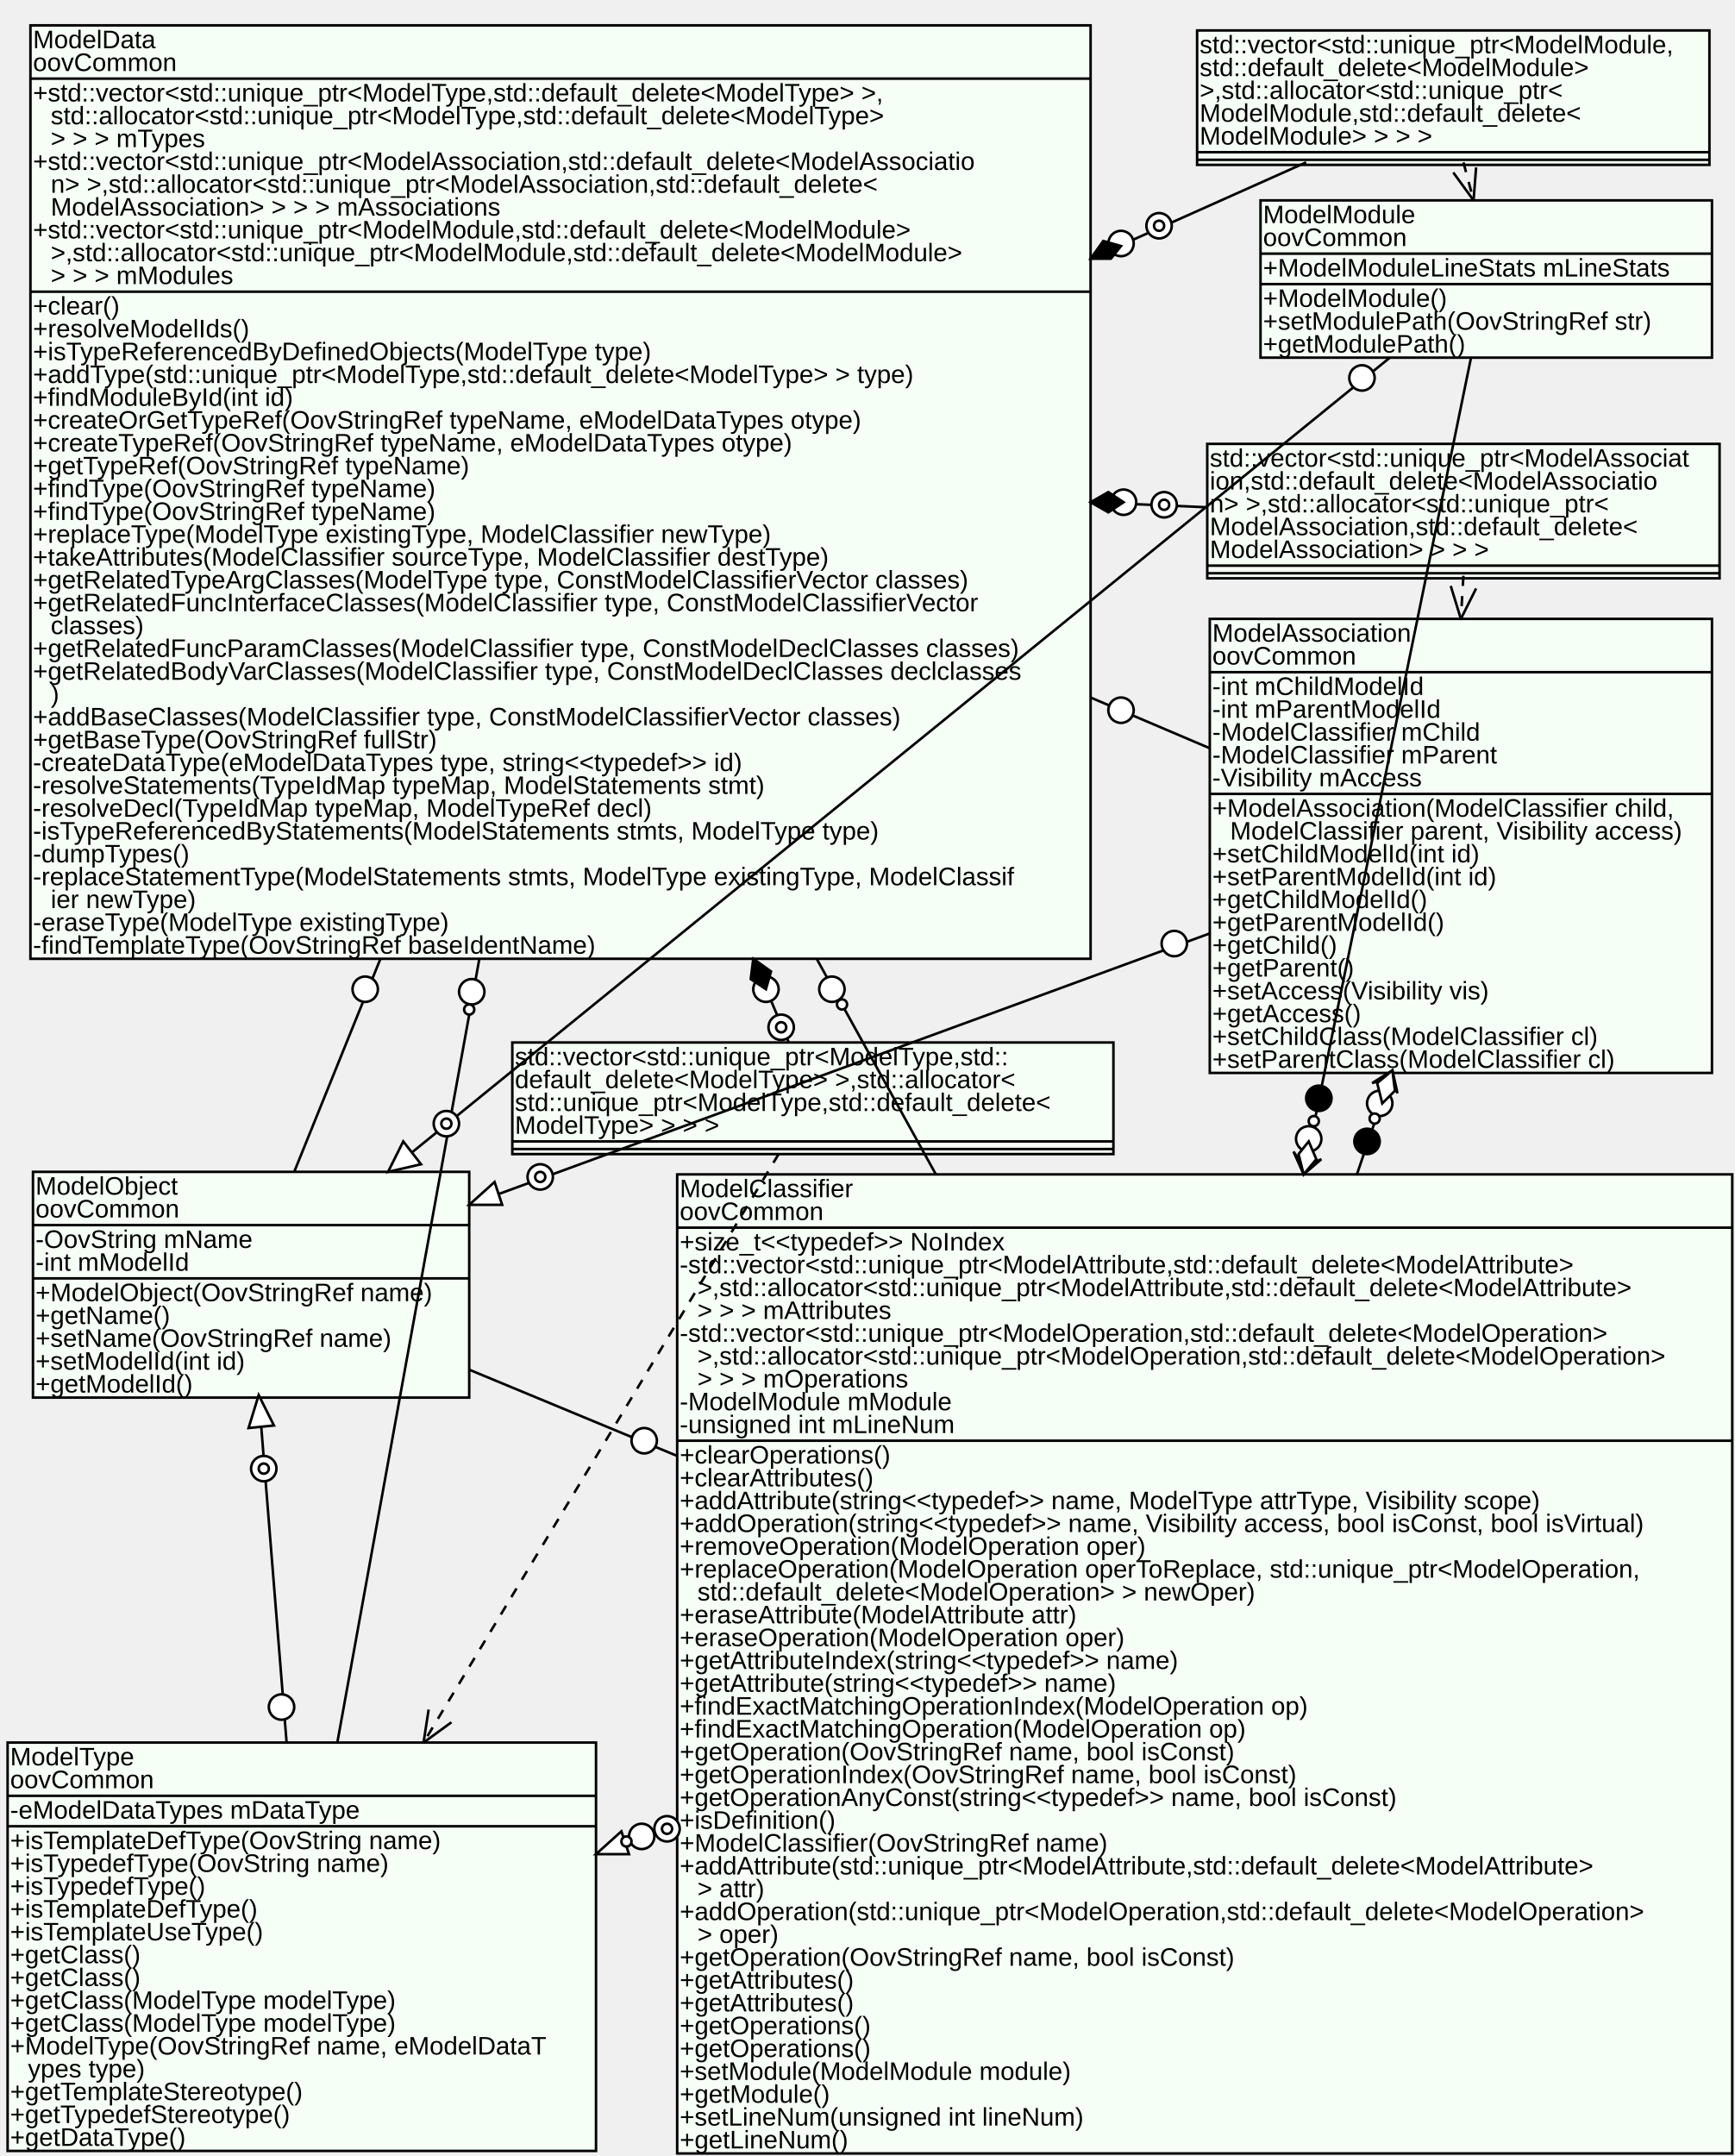
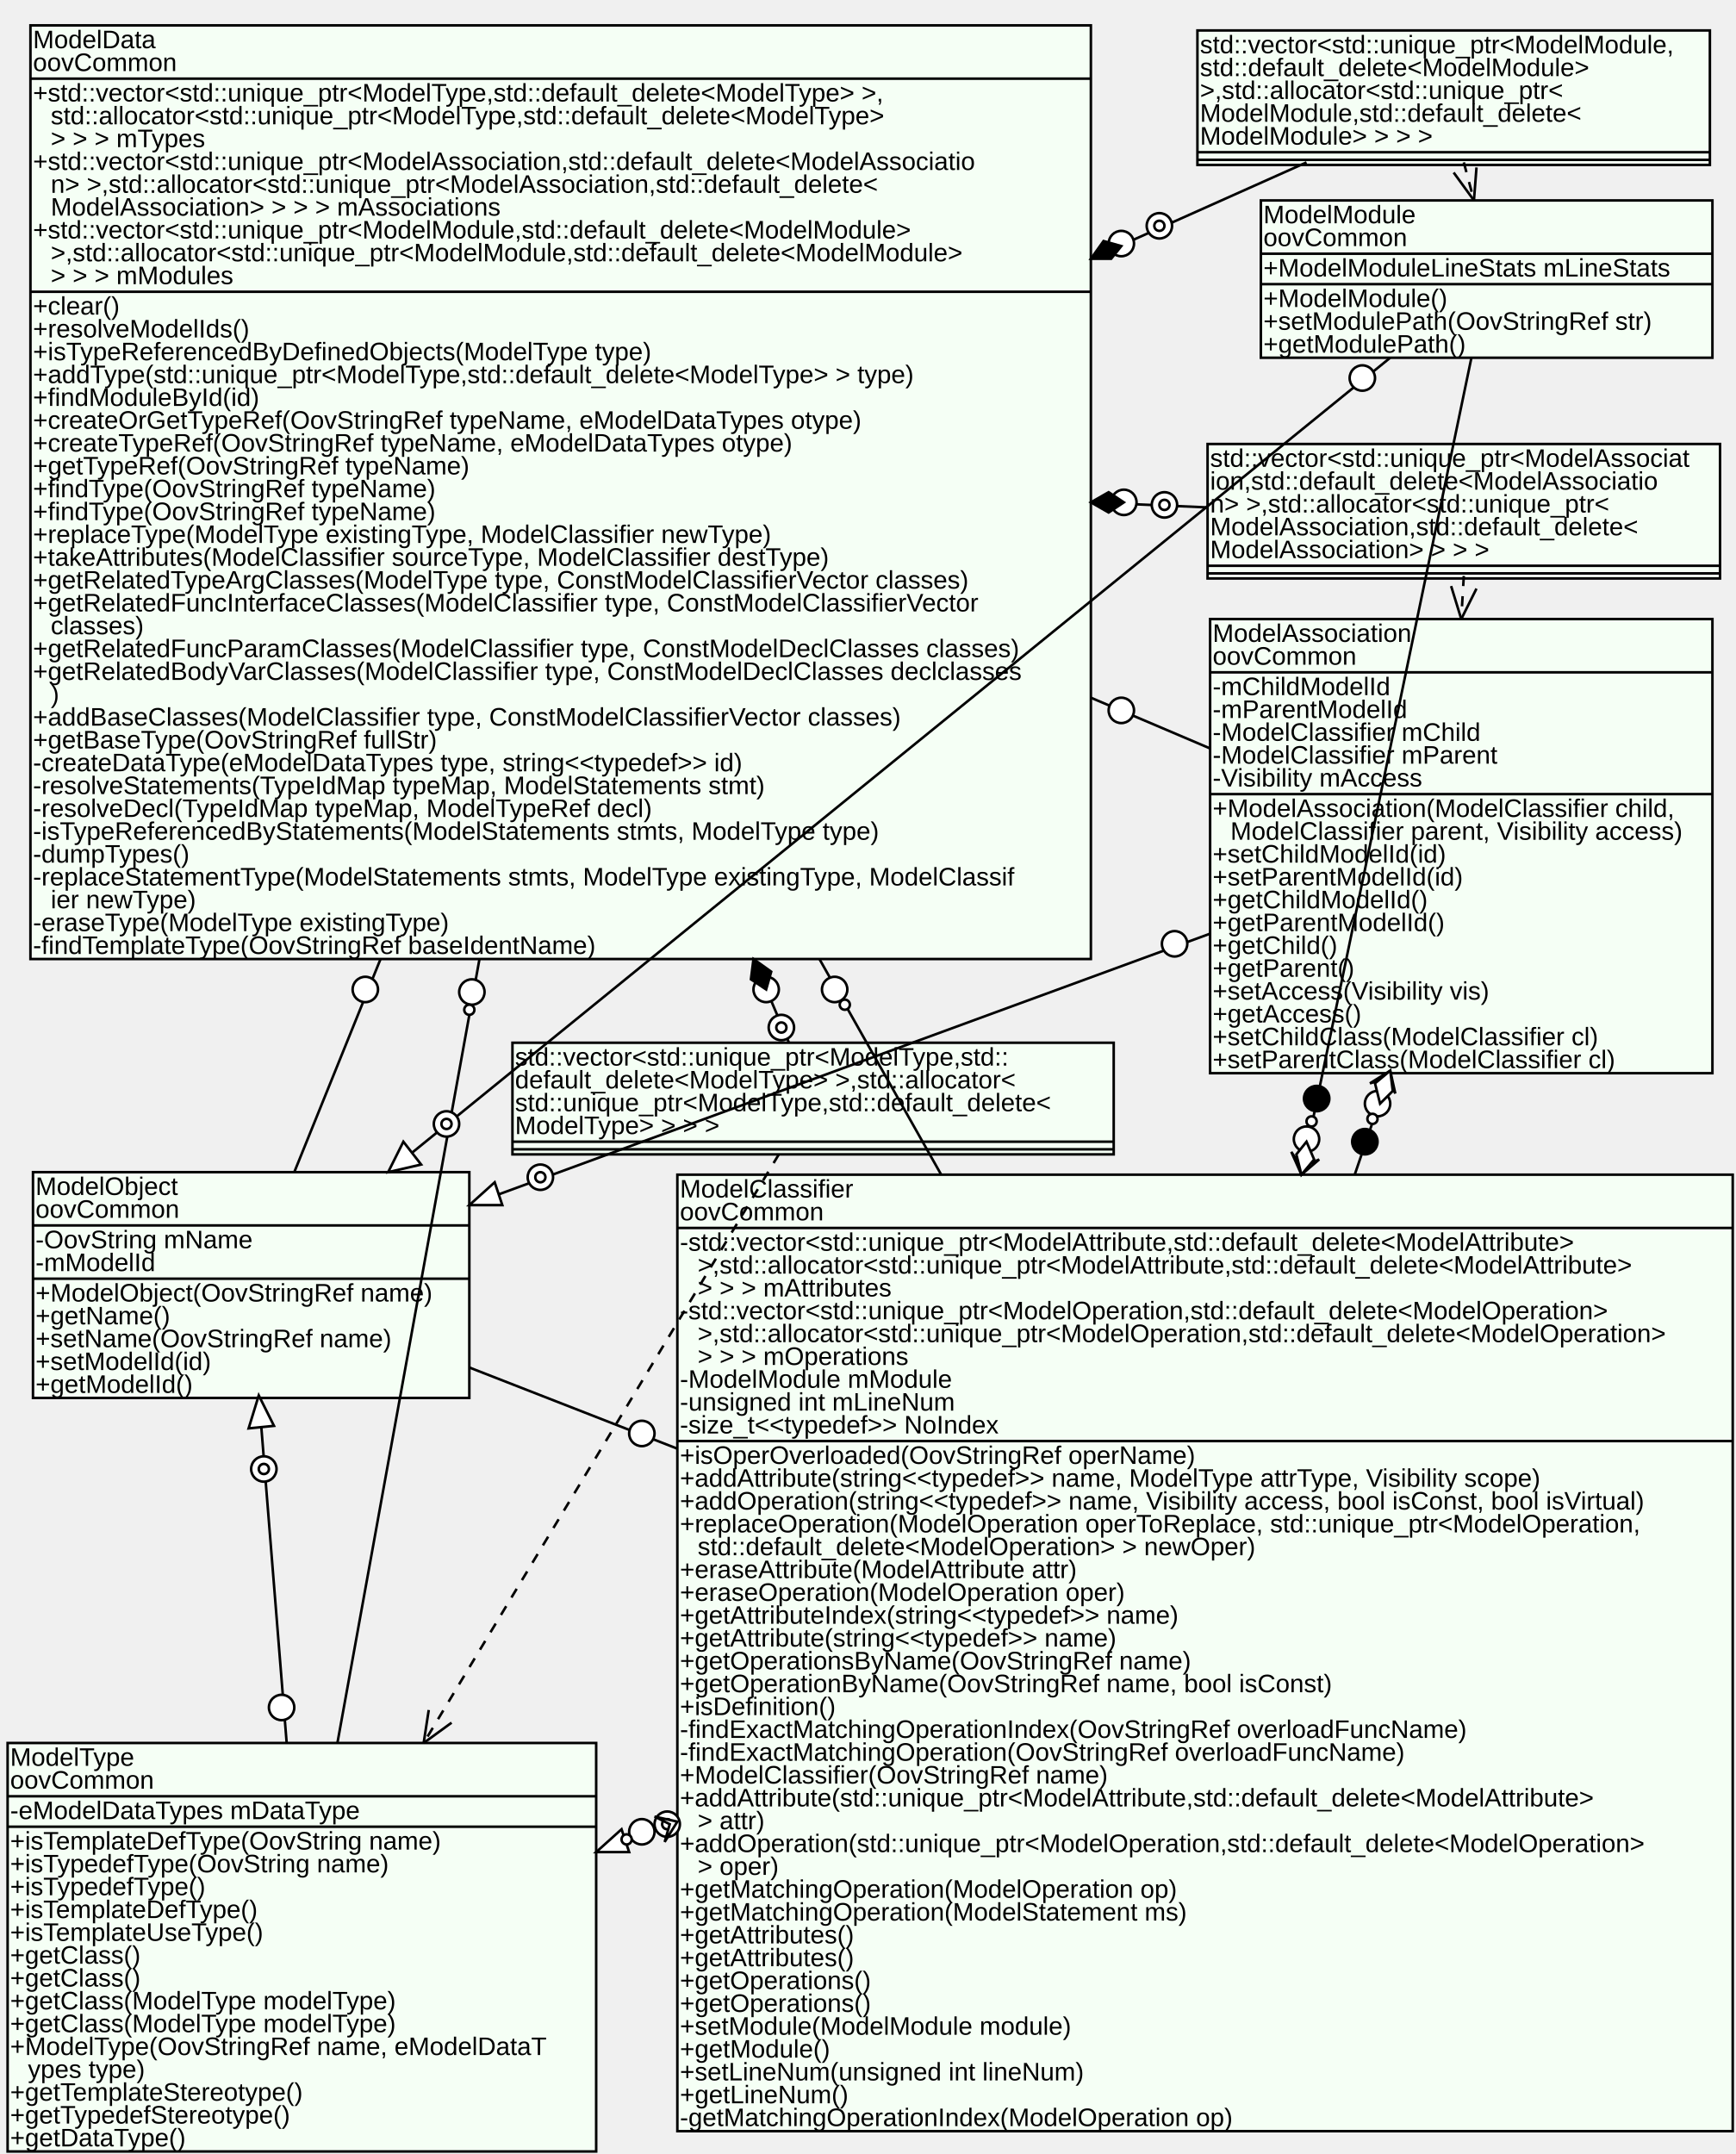
- <svg xmlns="http://www.w3.org/2000/svg" version="1.1" font-family="Arial, Helvetica, sans-serif" font-size="10" width="684" height="850">
+ <svg xmlns="http://www.w3.org/2000/svg" version="1.1" font-family="Arial, Helvetica, sans-serif" font-size="10.00" width="684" height="849" viewbox="0 0 684 849">
  <g fill="#f5fff5" stroke="#000000" style="stroke-width:1">
    <rect x="12" y="10" width="418" height="368" />
    <line x1="12" y1="31" x2="430" y2="31" />
    <line x1="12" y1="115" x2="430" y2="115" />
  </g>
  <g stroke="none">
    <text x="13" y="19">ModelData</text>
    <text x="13" y="28">oovCommon</text>
    <text x="13" y="40">+std::vector&lt;std::unique_ptr&lt;ModelType,std::default_delete&lt;ModelType&gt; &gt;,</text>
    <text x="20" y="49">std::allocator&lt;std::unique_ptr&lt;ModelType,std::default_delete&lt;ModelType&gt;</text>
    <text x="20" y="58"> &gt; &gt; &gt; mTypes</text>
    <text x="13" y="67">+std::vector&lt;std::unique_ptr&lt;ModelAssociation,std::default_delete&lt;ModelAssociatio</text>
    <text x="20" y="76">n&gt; &gt;,std::allocator&lt;std::unique_ptr&lt;ModelAssociation,std::default_delete&lt;</text>
    <text x="20" y="85">ModelAssociation&gt; &gt; &gt; &gt; mAssociations</text>
    <text x="13" y="94">+std::vector&lt;std::unique_ptr&lt;ModelModule,std::default_delete&lt;ModelModule&gt;</text>
    <text x="20" y="103"> &gt;,std::allocator&lt;std::unique_ptr&lt;ModelModule,std::default_delete&lt;ModelModule&gt;</text>
    <text x="20" y="112"> &gt; &gt; &gt; mModules</text>
    <text x="13" y="124">+clear()</text>
    <text x="13" y="133">+resolveModelIds()</text>
    <text x="13" y="142">+isTypeReferencedByDefinedObjects(ModelType type)</text>
    <text x="13" y="151">+addType(std::unique_ptr&lt;ModelType,std::default_delete&lt;ModelType&gt; &gt; type)</text>
-     <text x="13" y="160">+findModuleById(int id)</text>
+     <text x="13" y="160">+findModuleById(id)</text>
    <text x="13" y="169">+createOrGetTypeRef(OovStringRef typeName, eModelDataTypes otype)</text>
    <text x="13" y="178">+createTypeRef(OovStringRef typeName, eModelDataTypes otype)</text>
    <text x="13" y="187">+getTypeRef(OovStringRef typeName)</text>
    <text x="13" y="196">+findType(OovStringRef typeName)</text>
    <text x="13" y="205">+findType(OovStringRef typeName)</text>
    <text x="13" y="214">+replaceType(ModelType existingType, ModelClassifier newType)</text>
    <text x="13" y="223">+takeAttributes(ModelClassifier sourceType, ModelClassifier destType)</text>
    <text x="13" y="232">+getRelatedTypeArgClasses(ModelType type, ConstModelClassifierVector classes)</text>
    <text x="13" y="241">+getRelatedFuncInterfaceClasses(ModelClassifier type, ConstModelClassifierVector </text>
    <text x="20" y="250">classes)</text>
    <text x="13" y="259">+getRelatedFuncParamClasses(ModelClassifier type, ConstModelDeclClasses classes)</text>
    <text x="13" y="268">+getRelatedBodyVarClasses(ModelClassifier type, ConstModelDeclClasses declclasses</text>
    <text x="20" y="277">)</text>
    <text x="13" y="286">+addBaseClasses(ModelClassifier type, ConstModelClassifierVector classes)</text>
    <text x="13" y="295">+getBaseType(OovStringRef fullStr)</text>
    <text x="13" y="304">-createDataType(eModelDataTypes type, string&lt;&lt;typedef&gt;&gt; id)</text>
    <text x="13" y="313">-resolveStatements(TypeIdMap typeMap, ModelStatements stmt)</text>
    <text x="13" y="322">-resolveDecl(TypeIdMap typeMap, ModelTypeRef decl)</text>
    <text x="13" y="331">-isTypeReferencedByStatements(ModelStatements stmts, ModelType type)</text>
    <text x="13" y="340">-dumpTypes()</text>
    <text x="13" y="349">-replaceStatementType(ModelStatements stmts, ModelType existingType, ModelClassif</text>
    <text x="20" y="358">ier newType)</text>
    <text x="13" y="367">-eraseType(ModelType existingType)</text>
    <text x="13" y="376">-findTemplateType(OovStringRef baseIdentName)</text>
  </g>
  <g stroke="none" font-style="italic">
</g>
  <g fill="#f5fff5" stroke="#000000" style="stroke-width:1">
    <rect x="202" y="411" width="237" height="44" />
    <line x1="202" y1="450" x2="439" y2="450" />
    <line x1="202" y1="453" x2="439" y2="453" />
  </g>
  <g stroke="none">
    <text x="203" y="420">std::vector&lt;std::unique_ptr&lt;ModelType,std::</text>
    <text x="203" y="429">  default_delete&lt;ModelType&gt; &gt;,std::allocator&lt;</text>
    <text x="203" y="438">  std::unique_ptr&lt;ModelType,std::default_delete&lt;</text>
    <text x="203" y="447">  ModelType&gt; &gt; &gt; &gt;</text>
  </g>
  <g stroke="none" font-style="italic">
</g>
  <g fill="#f5fff5" stroke="#000000" style="stroke-width:1">
    <rect x="476" y="175" width="202" height="53" />
    <line x1="476" y1="223" x2="678" y2="223" />
    <line x1="476" y1="226" x2="678" y2="226" />
  </g>
  <g stroke="none">
    <text x="477" y="184">std::vector&lt;std::unique_ptr&lt;ModelAssociat</text>
    <text x="477" y="193">  ion,std::default_delete&lt;ModelAssociatio</text>
    <text x="477" y="202">  n&gt; &gt;,std::allocator&lt;std::unique_ptr&lt;</text>
    <text x="477" y="211">  ModelAssociation,std::default_delete&lt;</text>
    <text x="477" y="220">  ModelAssociation&gt; &gt; &gt; &gt;</text>
  </g>
  <g stroke="none" font-style="italic">
</g>
  <g fill="#f5fff5" stroke="#000000" style="stroke-width:1">
    <rect x="472" y="12" width="202" height="53" />
    <line x1="472" y1="60" x2="674" y2="60" />
    <line x1="472" y1="63" x2="674" y2="63" />
  </g>
  <g stroke="none">
    <text x="473" y="21">std::vector&lt;std::unique_ptr&lt;ModelModule,</text>
    <text x="473" y="30">  std::default_delete&lt;ModelModule&gt;</text>
    <text x="473" y="39">   &gt;,std::allocator&lt;std::unique_ptr&lt;</text>
    <text x="473" y="48">  ModelModule,std::default_delete&lt;</text>
    <text x="473" y="57">  ModelModule&gt; &gt; &gt; &gt;</text>
  </g>
  <g stroke="none" font-style="italic">
</g>
  <g fill="#f5fff5" stroke="#000000" style="stroke-width:1">
    <rect x="3" y="687" width="232" height="161" />
    <line x1="3" y1="708" x2="235" y2="708" />
    <line x1="3" y1="720" x2="235" y2="720" />
  </g>
  <g stroke="none">
    <text x="4" y="696">ModelType</text>
    <text x="4" y="705">oovCommon</text>
    <text x="4" y="717">-eModelDataTypes mDataType</text>
    <text x="4" y="729">+isTemplateDefType(OovString name)</text>
    <text x="4" y="738">+isTypedefType(OovString name)</text>
    <text x="4" y="747">+isTypedefType()</text>
    <text x="4" y="756">+isTemplateDefType()</text>
    <text x="4" y="765">+isTemplateUseType()</text>
    <text x="4" y="774">+getClass()</text>
    <text x="4" y="783">+getClass()</text>
    <text x="4" y="792">+getClass(ModelType modelType)</text>
    <text x="4" y="801">+getClass(ModelType modelType)</text>
    <text x="4" y="810">+ModelType(OovStringRef name, eModelDataT</text>
    <text x="11" y="819">ypes type)</text>
    <text x="4" y="828">+getTemplateStereotype()</text>
    <text x="4" y="837">+getTypedefStereotype()</text>
    <text x="4" y="846">+getDataType()</text>
  </g>
  <g stroke="none" font-style="italic">
</g>
  <g fill="#f5fff5" stroke="#000000" style="stroke-width:1">
    <rect x="477" y="244" width="198" height="179" />
    <line x1="477" y1="265" x2="675" y2="265" />
    <line x1="477" y1="313" x2="675" y2="313" />
  </g>
  <g stroke="none">
    <text x="478" y="253">ModelAssociation</text>
    <text x="478" y="262">oovCommon</text>
-     <text x="478" y="274">-int mChildModelId</text>
-     <text x="478" y="283">-int mParentModelId</text>
+     <text x="478" y="274">-mChildModelId</text>
+     <text x="478" y="283">-mParentModelId</text>
    <text x="478" y="292">-ModelClassifier mChild</text>
    <text x="478" y="301">-ModelClassifier mParent</text>
    <text x="478" y="310">-Visibility mAccess</text>
    <text x="478" y="322">+ModelAssociation(ModelClassifier child,</text>
    <text x="485" y="331"> ModelClassifier parent, Visibility access)</text>
-     <text x="478" y="340">+setChildModelId(int id)</text>
-     <text x="478" y="349">+setParentModelId(int id)</text>
+     <text x="478" y="340">+setChildModelId(id)</text>
+     <text x="478" y="349">+setParentModelId(id)</text>
    <text x="478" y="358">+getChildModelId()</text>
    <text x="478" y="367">+getParentModelId()</text>
    <text x="478" y="376">+getChild()</text>
    <text x="478" y="385">+getParent()</text>
    <text x="478" y="394">+setAccess(Visibility vis)</text>
    <text x="478" y="403">+getAccess()</text>
    <text x="478" y="412">+setChildClass(ModelClassifier cl)</text>
    <text x="478" y="421">+setParentClass(ModelClassifier cl)</text>
  </g>
  <g stroke="none" font-style="italic">
</g>
  <g fill="#f5fff5" stroke="#000000" style="stroke-width:1">
    <rect x="497" y="79" width="178" height="62" />
    <line x1="497" y1="100" x2="675" y2="100" />
    <line x1="497" y1="112" x2="675" y2="112" />
  </g>
  <g stroke="none">
    <text x="498" y="88">ModelModule</text>
    <text x="498" y="97">oovCommon</text>
    <text x="498" y="109">+ModelModuleLineStats mLineStats</text>
    <text x="498" y="121">+ModelModule()</text>
    <text x="498" y="130">+setModulePath(OovStringRef str)</text>
    <text x="498" y="139">+getModulePath()</text>
  </g>
  <g stroke="none" font-style="italic">
</g>
  <g fill="#f5fff5" stroke="#000000" style="stroke-width:1">
-     <rect x="267" y="463" width="416" height="386" />
+     <rect x="267" y="463" width="416" height="377" />
    <line x1="267" y1="484" x2="683" y2="484" />
    <line x1="267" y1="568" x2="683" y2="568" />
  </g>
  <g stroke="none">
    <text x="268" y="472">ModelClassifier</text>
    <text x="268" y="481">oovCommon</text>
-     <text x="268" y="493">+size_t&lt;&lt;typedef&gt;&gt; NoIndex</text>
-     <text x="268" y="502">-std::vector&lt;std::unique_ptr&lt;ModelAttribute,std::default_delete&lt;ModelAttribute&gt;</text>
-     <text x="275" y="511"> &gt;,std::allocator&lt;std::unique_ptr&lt;ModelAttribute,std::default_delete&lt;ModelAttribute&gt;</text>
-     <text x="275" y="520"> &gt; &gt; &gt; mAttributes</text>
-     <text x="268" y="529">-std::vector&lt;std::unique_ptr&lt;ModelOperation,std::default_delete&lt;ModelOperation&gt;</text>
-     <text x="275" y="538"> &gt;,std::allocator&lt;std::unique_ptr&lt;ModelOperation,std::default_delete&lt;ModelOperation&gt;</text>
-     <text x="275" y="547"> &gt; &gt; &gt; mOperations</text>
-     <text x="268" y="556">-ModelModule mModule</text>
-     <text x="268" y="565">-unsigned int mLineNum</text>
-     <text x="268" y="577">+clearOperations()</text>
-     <text x="268" y="586">+clearAttributes()</text>
-     <text x="268" y="595">+addAttribute(string&lt;&lt;typedef&gt;&gt; name, ModelType attrType, Visibility scope)</text>
-     <text x="268" y="604">+addOperation(string&lt;&lt;typedef&gt;&gt; name, Visibility access, bool isConst, bool isVirtual)</text>
-     <text x="268" y="613">+removeOperation(ModelOperation oper)</text>
-     <text x="268" y="622">+replaceOperation(ModelOperation operToReplace, std::unique_ptr&lt;ModelOperation,</text>
-     <text x="275" y="631">std::default_delete&lt;ModelOperation&gt; &gt; newOper)</text>
-     <text x="268" y="640">+eraseAttribute(ModelAttribute attr)</text>
-     <text x="268" y="649">+eraseOperation(ModelOperation oper)</text>
-     <text x="268" y="658">+getAttributeIndex(string&lt;&lt;typedef&gt;&gt; name)</text>
-     <text x="268" y="667">+getAttribute(string&lt;&lt;typedef&gt;&gt; name)</text>
-     <text x="268" y="676">+findExactMatchingOperationIndex(ModelOperation op)</text>
-     <text x="268" y="685">+findExactMatchingOperation(ModelOperation op)</text>
-     <text x="268" y="694">+getOperation(OovStringRef name, bool isConst)</text>
-     <text x="268" y="703">+getOperationIndex(OovStringRef name, bool isConst)</text>
-     <text x="268" y="712">+getOperationAnyConst(string&lt;&lt;typedef&gt;&gt; name, bool isConst)</text>
-     <text x="268" y="721">+isDefinition()</text>
-     <text x="268" y="730">+ModelClassifier(OovStringRef name)</text>
-     <text x="268" y="739">+addAttribute(std::unique_ptr&lt;ModelAttribute,std::default_delete&lt;ModelAttribute&gt;</text>
-     <text x="275" y="748"> &gt; attr)</text>
-     <text x="268" y="757">+addOperation(std::unique_ptr&lt;ModelOperation,std::default_delete&lt;ModelOperation&gt;</text>
-     <text x="275" y="766"> &gt; oper)</text>
-     <text x="268" y="775">+getOperation(OovStringRef name, bool isConst)</text>
-     <text x="268" y="784">+getAttributes()</text>
-     <text x="268" y="793">+getAttributes()</text>
-     <text x="268" y="802">+getOperations()</text>
-     <text x="268" y="811">+getOperations()</text>
-     <text x="268" y="820">+setModule(ModelModule module)</text>
-     <text x="268" y="829">+getModule()</text>
-     <text x="268" y="838">+setLineNum(unsigned int lineNum)</text>
-     <text x="268" y="847">+getLineNum()</text>
+     <text x="268" y="493">-std::vector&lt;std::unique_ptr&lt;ModelAttribute,std::default_delete&lt;ModelAttribute&gt;</text>
+     <text x="275" y="502"> &gt;,std::allocator&lt;std::unique_ptr&lt;ModelAttribute,std::default_delete&lt;ModelAttribute&gt;</text>
+     <text x="275" y="511"> &gt; &gt; &gt; mAttributes</text>
+     <text x="268" y="520">-std::vector&lt;std::unique_ptr&lt;ModelOperation,std::default_delete&lt;ModelOperation&gt;</text>
+     <text x="275" y="529"> &gt;,std::allocator&lt;std::unique_ptr&lt;ModelOperation,std::default_delete&lt;ModelOperation&gt;</text>
+     <text x="275" y="538"> &gt; &gt; &gt; mOperations</text>
+     <text x="268" y="547">-ModelModule mModule</text>
+     <text x="268" y="556">-unsigned int mLineNum</text>
+     <text x="268" y="565">-size_t&lt;&lt;typedef&gt;&gt; NoIndex</text>
+     <text x="268" y="577">+isOperOverloaded(OovStringRef operName)</text>
+     <text x="268" y="586">+addAttribute(string&lt;&lt;typedef&gt;&gt; name, ModelType attrType, Visibility scope)</text>
+     <text x="268" y="595">+addOperation(string&lt;&lt;typedef&gt;&gt; name, Visibility access, bool isConst, bool isVirtual)</text>
+     <text x="268" y="604">+replaceOperation(ModelOperation operToReplace, std::unique_ptr&lt;ModelOperation,</text>
+     <text x="275" y="613">std::default_delete&lt;ModelOperation&gt; &gt; newOper)</text>
+     <text x="268" y="622">+eraseAttribute(ModelAttribute attr)</text>
+     <text x="268" y="631">+eraseOperation(ModelOperation oper)</text>
+     <text x="268" y="640">+getAttributeIndex(string&lt;&lt;typedef&gt;&gt; name)</text>
+     <text x="268" y="649">+getAttribute(string&lt;&lt;typedef&gt;&gt; name)</text>
+     <text x="268" y="658">+getOperationsByName(OovStringRef name)</text>
+     <text x="268" y="667">+getOperationByName(OovStringRef name, bool isConst)</text>
+     <text x="268" y="676">+isDefinition()</text>
+     <text x="268" y="685">-findExactMatchingOperationIndex(OovStringRef overloadFuncName)</text>
+     <text x="268" y="694">-findExactMatchingOperation(OovStringRef overloadFuncName)</text>
+     <text x="268" y="703">+ModelClassifier(OovStringRef name)</text>
+     <text x="268" y="712">+addAttribute(std::unique_ptr&lt;ModelAttribute,std::default_delete&lt;ModelAttribute&gt;</text>
+     <text x="275" y="721"> &gt; attr)</text>
+     <text x="268" y="730">+addOperation(std::unique_ptr&lt;ModelOperation,std::default_delete&lt;ModelOperation&gt;</text>
+     <text x="275" y="739"> &gt; oper)</text>
+     <text x="268" y="748">+getMatchingOperation(ModelOperation op)</text>
+     <text x="268" y="757">+getMatchingOperation(ModelStatement ms)</text>
+     <text x="268" y="766">+getAttributes()</text>
+     <text x="268" y="775">+getAttributes()</text>
+     <text x="268" y="784">+getOperations()</text>
+     <text x="268" y="793">+getOperations()</text>
+     <text x="268" y="802">+setModule(ModelModule module)</text>
+     <text x="268" y="811">+getModule()</text>
+     <text x="268" y="820">+setLineNum(unsigned int lineNum)</text>
+     <text x="268" y="829">+getLineNum()</text>
+     <text x="268" y="838">-getMatchingOperationIndex(ModelOperation op)</text>
  </g>
  <g stroke="none" font-style="italic">
</g>
  <g fill="#f5fff5" stroke="#000000" style="stroke-width:1">
    <rect x="13" y="462" width="172" height="89" />
    <line x1="13" y1="483" x2="185" y2="483" />
    <line x1="13" y1="504" x2="185" y2="504" />
  </g>
  <g stroke="none">
    <text x="14" y="471">ModelObject</text>
    <text x="14" y="480">oovCommon</text>
    <text x="14" y="492">-OovString mName</text>
-     <text x="14" y="501">-int mModelId</text>
+     <text x="14" y="501">-mModelId</text>
    <text x="14" y="513">+ModelObject(OovStringRef name)</text>
    <text x="14" y="522">+getName()</text>
    <text x="14" y="531">+setName(OovStringRef name)</text>
-     <text x="14" y="540">+setModelId(int id)</text>
+     <text x="14" y="540">+setModelId(id)</text>
    <text x="14" y="549">+getModelId()</text>
  </g>
  <g stroke="none" font-style="italic">
</g>
  <g fill="#f5f5ff" stroke="#000000" style="stroke-width:1">
    <line x1="297" y1="378" x2="311" y2="411" />
    <circle cx="302" cy="390" r="5" style="fill:#ffffff" />
    <circle cx="308" cy="405" r="5" style="fill:#ffffff" />
    <circle cx="308" cy="405" r="2" style="fill:#ffffff" />
    <polygon points="297,378 296,386 302,390 304,383 297,378 " style="fill:#000000" />
    <line x1="430" y1="198" x2="476" y2="200" />
    <circle cx="443" cy="198" r="5" style="fill:#ffffff" />
    <circle cx="459" cy="199" r="5" style="fill:#ffffff" />
    <circle cx="459" cy="199" r="2" style="fill:#ffffff" />
    <polygon points="430,198 437,202 443,198 437,194 430,198 " style="fill:#000000" />
    <line x1="430" y1="102" x2="515" y2="64" />
    <circle cx="442" cy="96" r="5" style="fill:#ffffff" />
    <circle cx="457" cy="89" r="5" style="fill:#ffffff" />
    <circle cx="457" cy="89" r="2" style="fill:#ffffff" />
    <polygon points="430,102 438,102 442,97 435,95 430,102 " style="fill:#000000" />
    <line x1="189" y1="378" x2="133" y2="687" />
    <circle cx="186" cy="391" r="5" style="fill:#ffffff" />
    <circle cx="185" cy="398" r="2" style="fill:#ffffff" />
    <line x1="430" y1="275" x2="477" y2="295" />
    <circle cx="442" cy="280" r="5" style="fill:#ffffff" />
-     <line x1="322" y1="378" x2="369" y2="463" />
-     <circle cx="328" cy="390" r="5" style="fill:#ffffff" />
-     <circle cx="332" cy="396" r="2" style="fill:#ffffff" />
+     <line x1="323" y1="378" x2="371" y2="463" />
+     <circle cx="329" cy="390" r="5" style="fill:#ffffff" />
+     <circle cx="333" cy="396" r="2" style="fill:#ffffff" />
    <line x1="150" y1="378" x2="116" y2="462" />
    <circle cx="144" cy="390" r="5" style="fill:#ffffff" />
    <line x1="307" y1="455" x2="167" y2="687" style="stroke-dasharray: 4, 4 " />
    <line x1="167" y1="687" x2="178" y2="679" />
    <line x1="167" y1="687" x2="169" y2="674" />
    <line x1="577" y1="227" x2="576" y2="244" style="stroke-dasharray: 4, 4 " />
    <line x1="576" y1="244" x2="582" y2="232" />
    <line x1="576" y1="244" x2="572" y2="231" />
    <line x1="577" y1="64" x2="581" y2="79" style="stroke-dasharray: 4, 4 " />
    <line x1="581" y1="79" x2="582" y2="66" />
    <line x1="581" y1="79" x2="573" y2="68" />
-     <line x1="235" y1="731" x2="267" y2="720" />
-     <circle cx="263" cy="721" r="5" style="fill:#ffffff" />
-     <circle cx="263" cy="721" r="2" style="fill:#ffffff" />
-     <polygon points="235,731 248,731 245,722 235,731 " style="fill:#ffffff" />
-     <circle cx="253" cy="724" r="5" style="fill:#ffffff" />
-     <circle cx="247" cy="726" r="2" style="fill:#ffffff" />
+     <line x1="235" y1="730" x2="267" y2="718" />
+     <circle cx="263" cy="719" r="5" style="fill:#ffffff" />
+     <circle cx="263" cy="719" r="2" style="fill:#ffffff" />
+     <polygon points="235,730 248,730 245,721 235,730 " style="fill:#ffffff" />
+     <polygon points="267,718 258,716 264,719 262,726 267,718 " style="fill:#ffffff" />
+     <circle cx="253" cy="722" r="5" style="fill:#ffffff" />
+     <circle cx="247" cy="725" r="2" style="fill:#ffffff" />
    <line x1="113" y1="687" x2="102" y2="550" />
    <circle cx="111" cy="673" r="5" style="fill:#ffffff" />
    <circle cx="104" cy="579" r="5" style="fill:#ffffff" />
    <circle cx="104" cy="579" r="2" style="fill:#ffffff" />
    <polygon points="102,550 98,563 108,562 102,550 " style="fill:#ffffff" />
-     <line x1="549" y1="422" x2="535" y2="463" />
-     <polygon points="549,422 541,427 548,425 551,431 549,422 " style="fill:#ffffff" />
-     <circle cx="544" cy="435" r="5" style="fill:#ffffff" />
-     <circle cx="542" cy="441" r="2" style="fill:#ffffff" />
-     <circle cx="539" cy="450" r="5" style="fill:#000000" />
-     <circle cx="539" cy="450" r="2" style="fill:#000000" />
-     <polygon points="549,422 543,427 545,435 550,430 549,422 " style="fill:#ffffff" />
+     <line x1="548" y1="422" x2="534" y2="463" />
+     <polygon points="548,422 540,427 547,425 550,431 548,422 " style="fill:#ffffff" />
+     <circle cx="543" cy="435" r="5" style="fill:#ffffff" />
+     <circle cx="541" cy="441" r="2" style="fill:#ffffff" />
+     <circle cx="538" cy="450" r="5" style="fill:#000000" />
+     <circle cx="538" cy="450" r="2" style="fill:#000000" />
+     <polygon points="548,422 542,427 544,435 549,430 548,422 " style="fill:#ffffff" />
    <line x1="477" y1="368" x2="185" y2="475" />
    <circle cx="463" cy="372" r="5" style="fill:#ffffff" />
    <circle cx="213" cy="464" r="5" style="fill:#ffffff" />
    <circle cx="213" cy="464" r="2" style="fill:#ffffff" />
    <polygon points="185,475 198,475 195,466 185,475 " style="fill:#ffffff" />
-     <line x1="580" y1="141" x2="514" y2="463" />
-     <polygon points="514,463 521,457 514,460 510,454 514,463 " style="fill:#ffffff" />
-     <circle cx="516" cy="449" r="5" style="fill:#ffffff" />
-     <circle cx="518" cy="442" r="2" style="fill:#ffffff" />
-     <circle cx="520" cy="433" r="5" style="fill:#000000" />
-     <circle cx="520" cy="433" r="2" style="fill:#000000" />
-     <polygon points="514,463 519,457 516,450 512,455 514,463 " style="fill:#ffffff" />
+     <line x1="580" y1="141" x2="513" y2="463" />
+     <polygon points="513,463 520,457 513,460 509,454 513,463 " style="fill:#ffffff" />
+     <circle cx="515" cy="449" r="5" style="fill:#ffffff" />
+     <circle cx="517" cy="442" r="2" style="fill:#ffffff" />
+     <circle cx="519" cy="433" r="5" style="fill:#000000" />
+     <circle cx="519" cy="433" r="2" style="fill:#000000" />
+     <polygon points="513,463 518,457 515,450 511,455 513,463 " style="fill:#ffffff" />
    <line x1="548" y1="141" x2="153" y2="462" />
    <circle cx="537" cy="149" r="5" style="fill:#ffffff" />
    <circle cx="176" cy="443" r="5" style="fill:#ffffff" />
    <circle cx="176" cy="443" r="2" style="fill:#ffffff" />
    <polygon points="153,462 166,459 159,450 153,462 " style="fill:#ffffff" />
-     <line x1="267" y1="574" x2="185" y2="540" />
-     <circle cx="254" cy="568" r="5" style="fill:#ffffff" />
+     <line x1="267" y1="571" x2="185" y2="539" />
+     <circle cx="253" cy="565" r="5" style="fill:#ffffff" />
  </g>
</svg>
